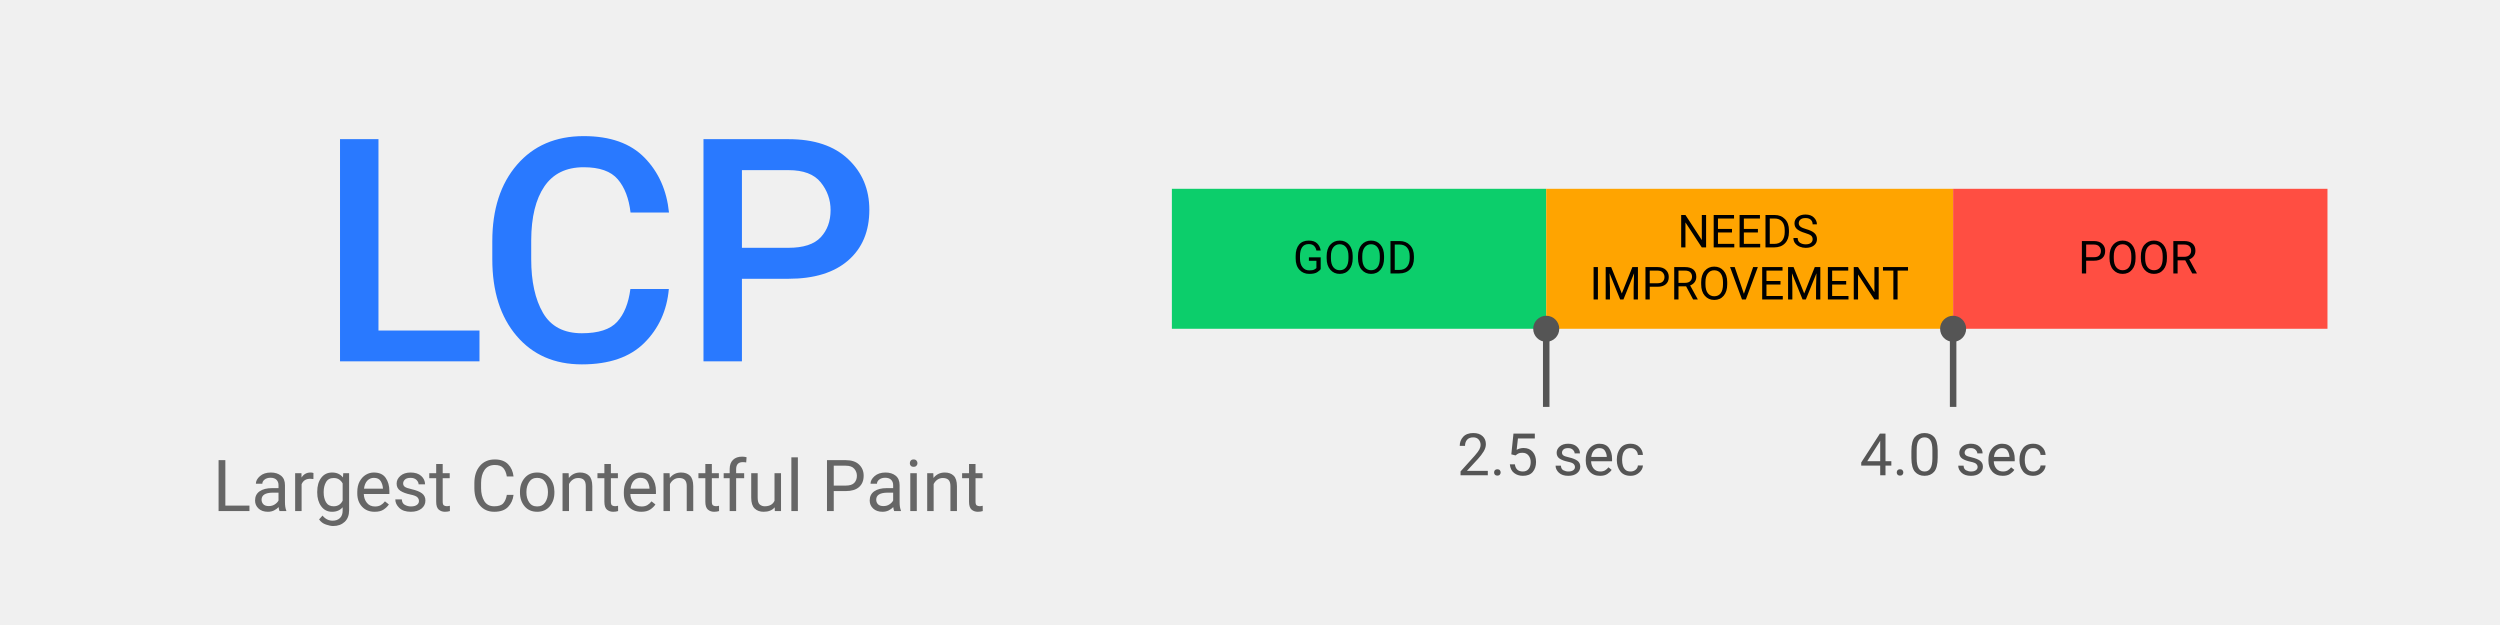
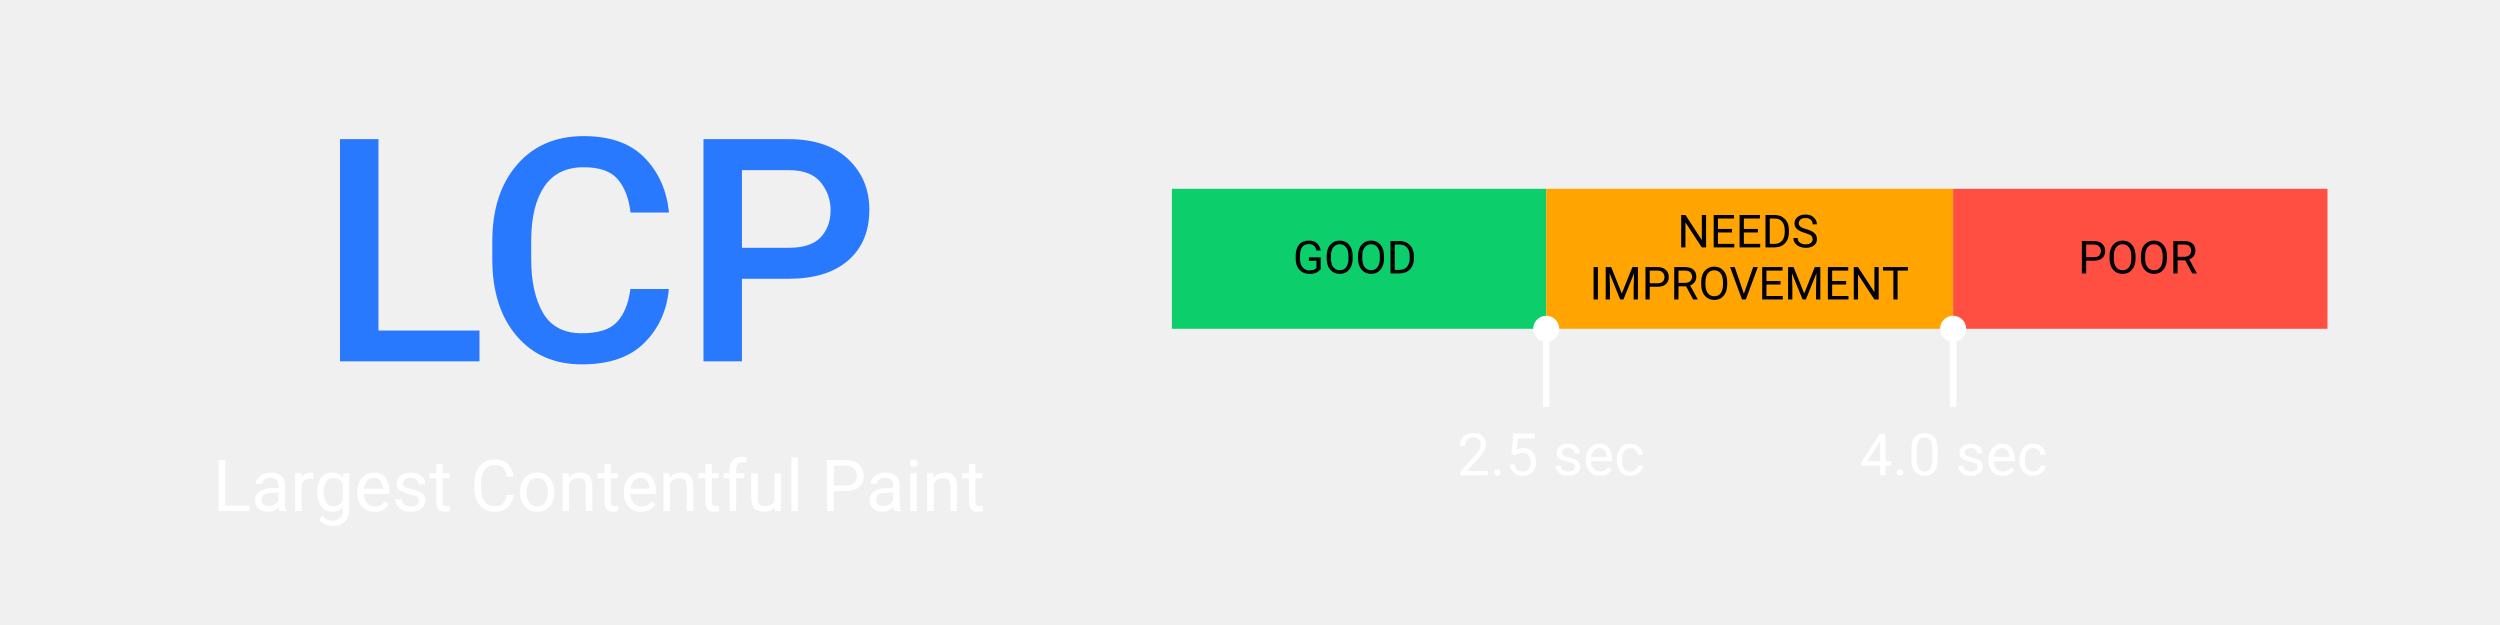
<svg xmlns="http://www.w3.org/2000/svg" width="768" height="192" viewBox="0 0 768 192" font-family="system-ui, -apple-system, BlinkMacSystemFont, Segoe UI, Roboto, Helvetica Neue, Arial, Noto Sans, sans-serif">
  <path fill="#0CCE6B" d="M360 58h115v43H360z" />
  <path fill="#FFA400" d="M475 58h125v43H475z" />
  <path fill="#FF4E42" d="M600 58h115v43H600z" />
-   <path stroke="#555555" stroke-width="2" d="M475 125v-21" />
-   <path d="M475 97a4 4 0 110 8 4 4 0 010-8z" fill="#555555" />
-   <path stroke="#555555" stroke-width="2" d="M600 125v-21" />
-   <path d="M600 97a4 4 0 110 8 4 4 0 010-8z" fill="#555555" />
+   <path stroke="#fff" stroke-width="2" d="M475 125v-21" />
+   <path d="M475 97a4 4 0 110 8 4 4 0 010-8z" fill="#fff" />
+   <path stroke="#fff" stroke-width="2" d="M600 125v-21" />
+   <path d="M600 97a4 4 0 110 8 4 4 0 010-8z" fill="#fff" />
  <g transform="translate(-200,0)">
    <text font-size="96" font-weight="500" fill="#2979FF">
      <tspan x="50%" y="111" text-anchor="middle">LCP</tspan>
    </text>
-     <text font-size="22" fill="#666">
+     <text font-size="22" fill="#fff">
      <tspan x="50%" y="157" text-anchor="middle">Largest Contentful Paint</tspan>
    </text>
  </g>
  <text font-size="14" font-weight="400">
    <tspan x="397.2" y="84">GOOD</tspan>
  </text>
-   <text font-size="18" font-weight="400" fill="#555555">
+   <text font-size="18" font-weight="400" fill="#fff">
    <tspan x="447.6" y="146">2.5 sec</tspan>
  </text>
-   <text font-size="18" font-weight="400" fill="#555555">
+   <text font-size="18" font-weight="400" fill="#fff">
    <tspan x="571.3" y="146">4.0 sec</tspan>
  </text>
  <text font-size="14" font-weight="400">
    <tspan x="638.4" y="84">POOR</tspan>
  </text>
  <text font-size="14" font-weight="400">
    <tspan x="515.3" y="76">NEEDS </tspan>
    <tspan x="488.3" y="92">IMPROVEMENT</tspan>
  </text>
</svg>
